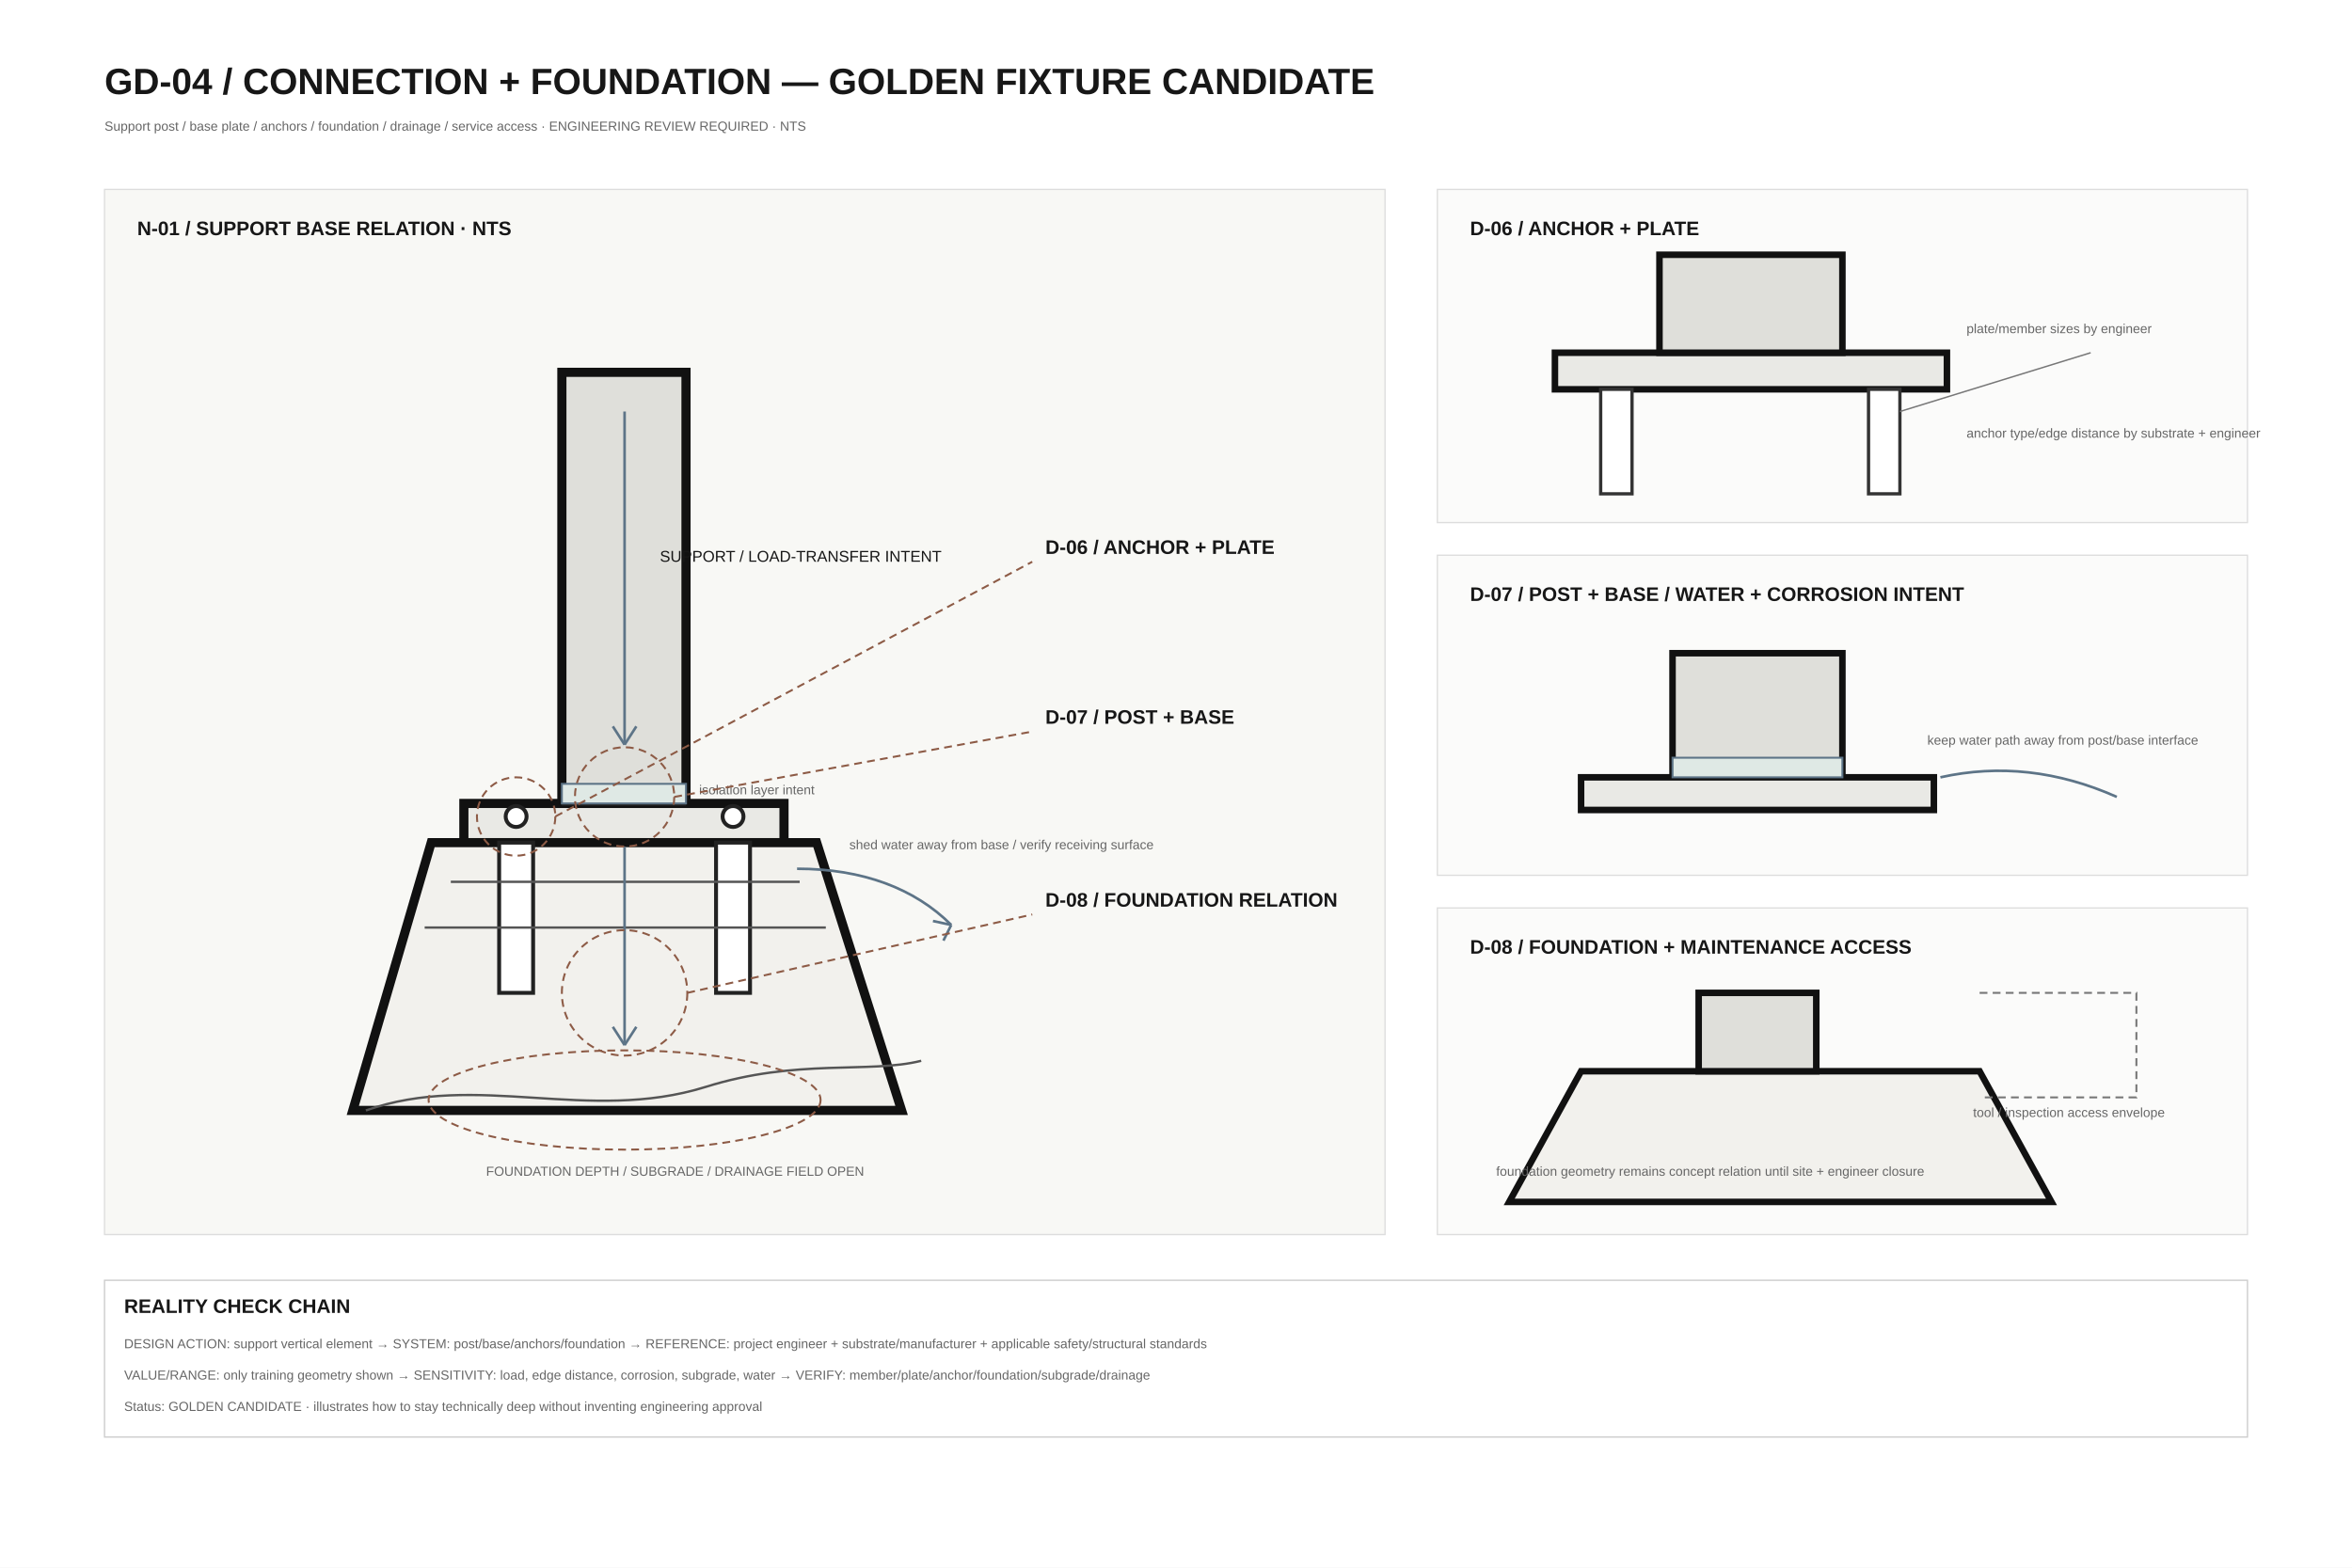
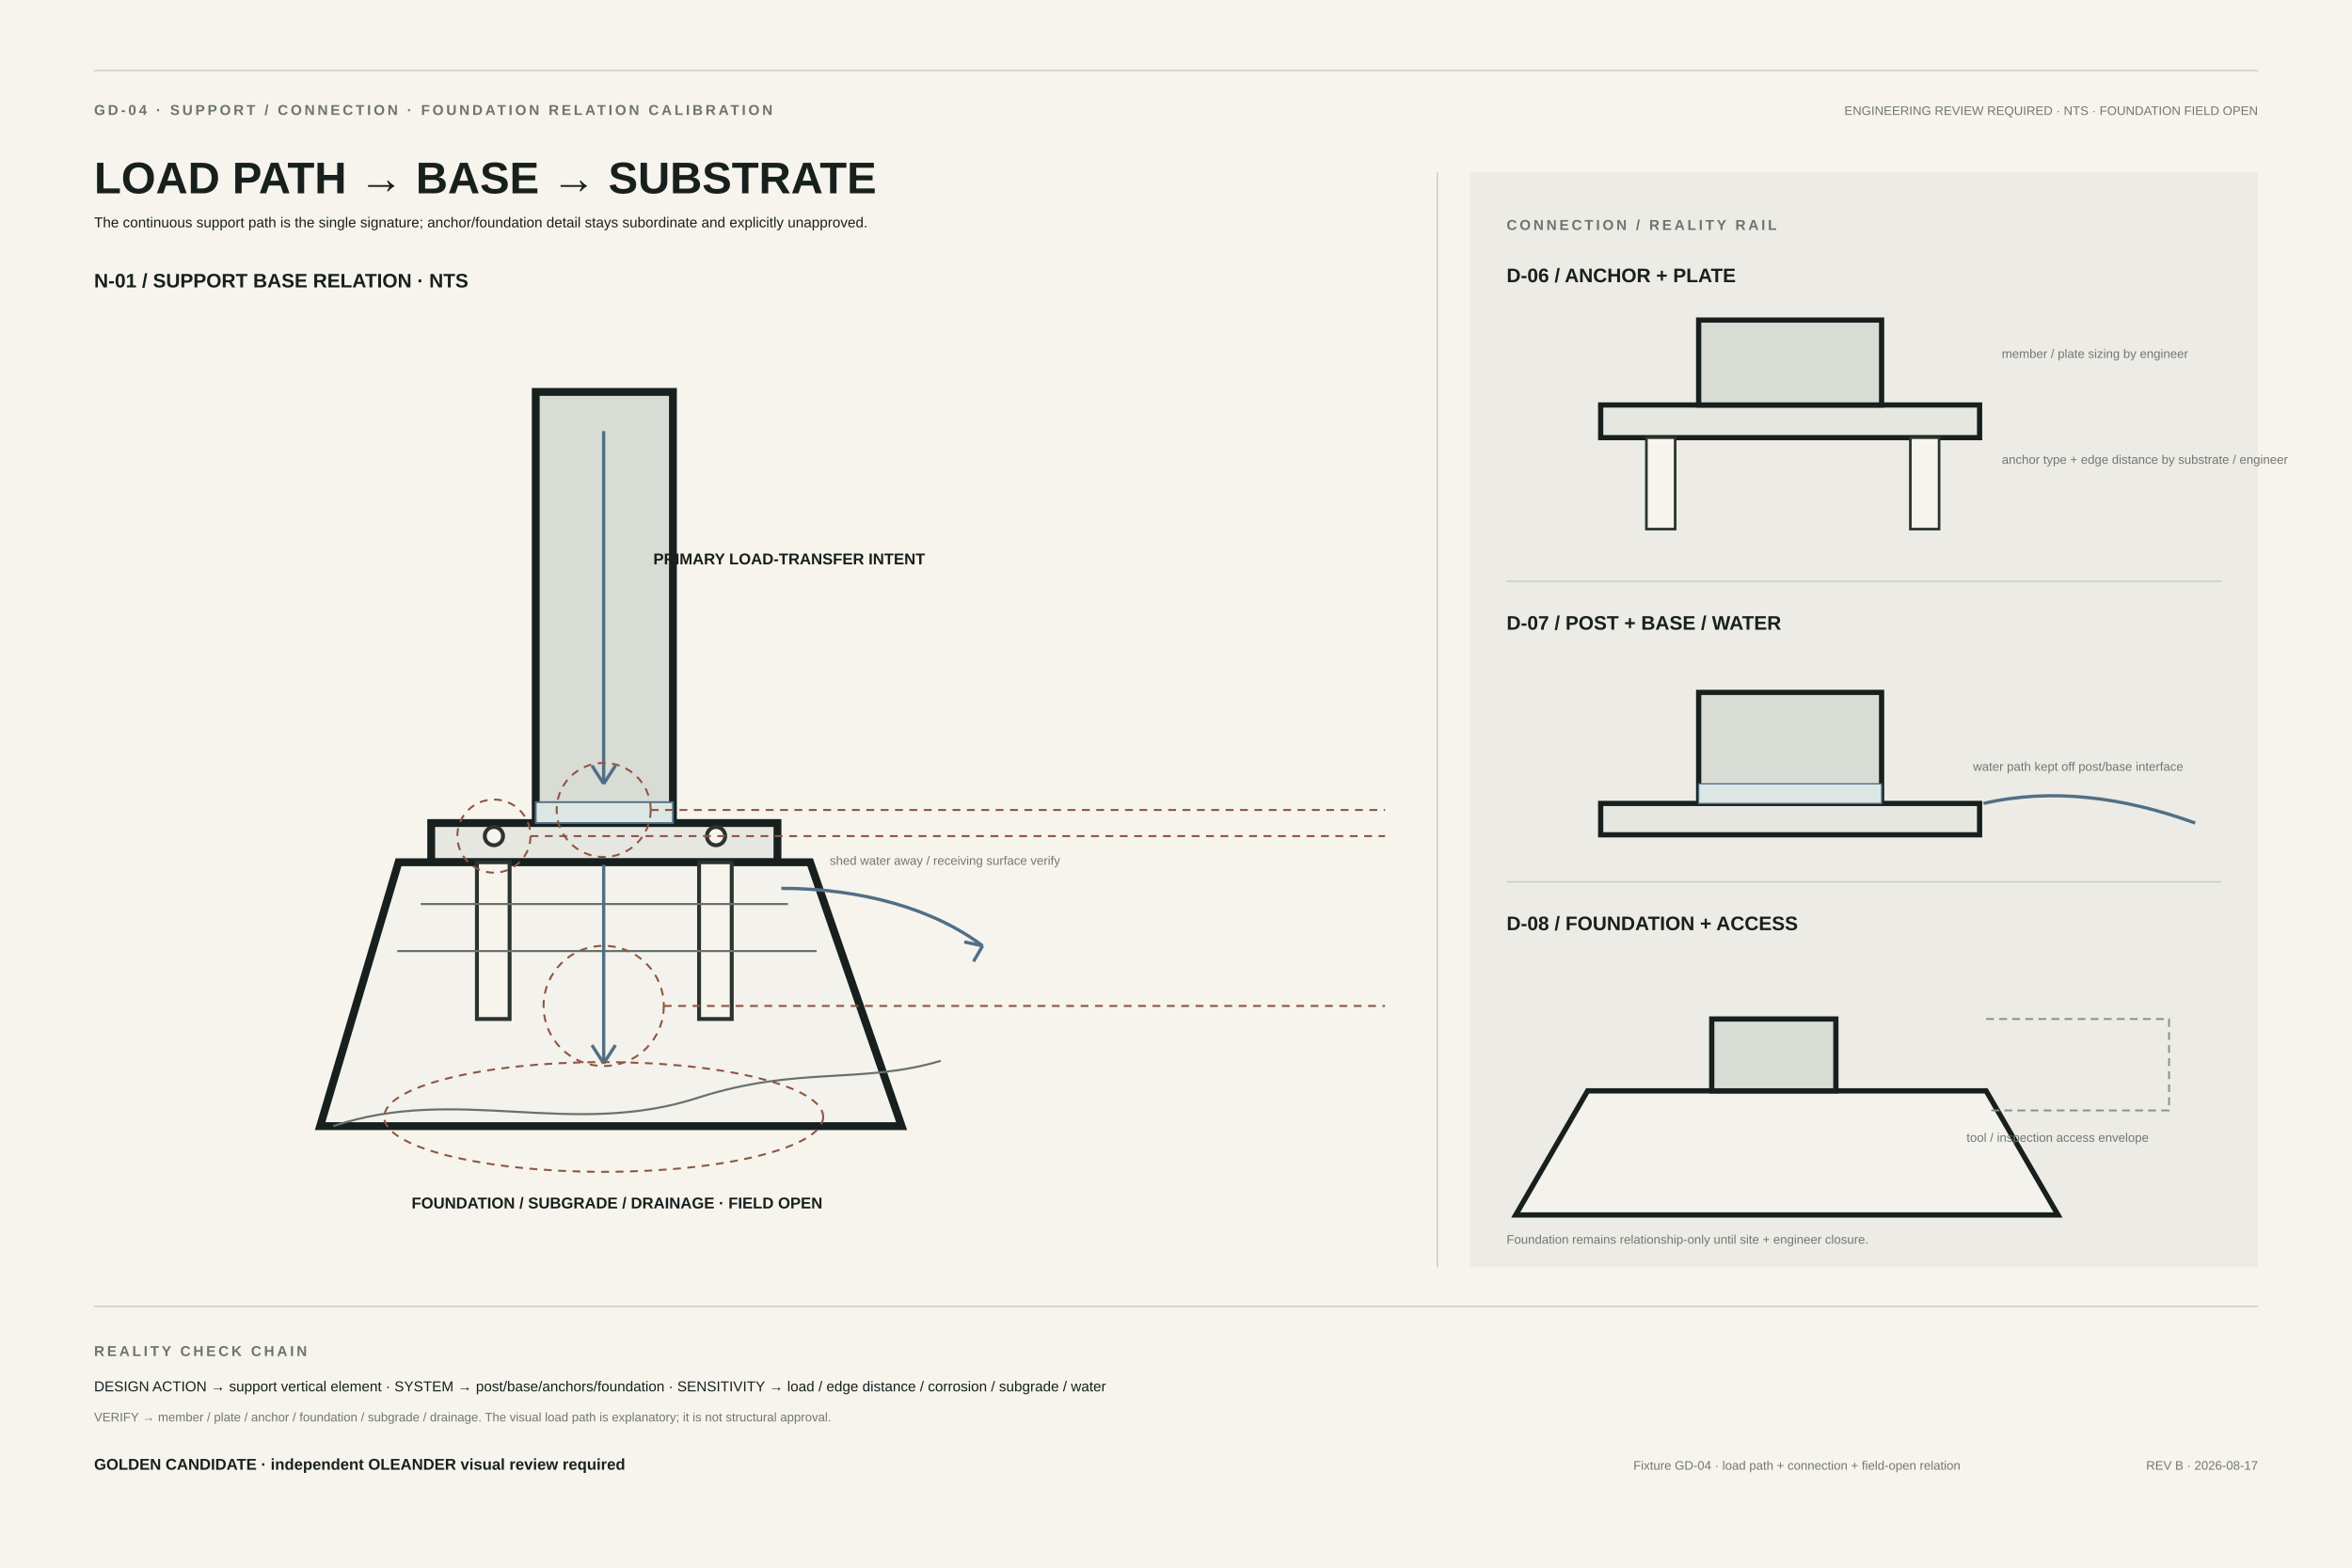
<svg xmlns="http://www.w3.org/2000/svg" width="1800" height="1200" viewBox="0 0 1800 1200">
-   <style>text{font-family:Arial,Helvetica,sans-serif;fill:#171717}.t1{font-size:28px;font-weight:700}.t2{font-size:15px;font-weight:700}.tx{font-size:12px}.sm{font-size:10px;fill:#666}.l1{stroke:#111;stroke-width:7;fill:none}.l2{stroke:#222;stroke-width:3.5;fill:none}.l3{stroke:#555;stroke-width:1.8;fill:none}.l4{stroke:#777;stroke-width:1.1;fill:none}.field{stroke:#8d5b46;stroke-width:1.5;fill:none;stroke-dasharray:6 4}.cut{fill:#dfdfda}.plate{fill:#e9e9e5}.concrete{fill:#f2f1ed}.accent{stroke:#5d7487;stroke-width:2;fill:none}</style>
-   <rect width="1800" height="1200" fill="#fff" />
-   <text x="80" y="72" class="t1">GD-04 / CONNECTION + FOUNDATION — GOLDEN FIXTURE CANDIDATE</text>
-   <text x="80" y="100" class="sm">Support post / base plate / anchors / foundation / drainage / service access · ENGINEERING REVIEW REQUIRED · NTS</text>
+   <style>
+ text{font-family:Arial,Helvetica,sans-serif;fill:#18201e}.cap{font-size:11px;font-weight:700;letter-spacing:2px;fill:#6d746f}.claim{font-size:34px;font-weight:700}.viewtitle{font-size:15px;font-weight:700}.label{font-size:12px;font-weight:700}.tx{font-size:11px}.sm{font-size:9.5px;fill:#707773}.paper{fill:#f6f4ed}.rail{fill:#ecebe5}.l1{stroke:#17201e;stroke-width:6;fill:none}.l2{stroke:#2a332f;stroke-width:3;fill:none}.l3{stroke:#68716d;stroke-width:1.6;fill:none}.l4{stroke:#89908c;stroke-width:1.1;fill:none}.field{stroke:#8d5542;stroke-width:1.5;fill:none;stroke-dasharray:6 5}.cut{fill:#d9dbd5}.plate{fill:#e6e7e1}.concrete{fill:#f4f2ec}.accent{stroke:#506f86;stroke-width:2.5;fill:none}.hair{stroke:#c8cac4;stroke-width:1}
+ </style>
+   <rect class="paper" width="1800" height="1200" />
+   <g id="HIERARCHY_FRAME">
+     <line x1="72" y1="54" x2="1728" y2="54" class="hair" />
+     <line x1="1100" y1="132" x2="1100" y2="970" class="hair" />
+     <line x1="72" y1="1000" x2="1728" y2="1000" class="hair" />
+   </g>
+   <text x="72" y="88" class="cap">GD-04 · SUPPORT / CONNECTION · FOUNDATION RELATION CALIBRATION</text>
+   <text x="1728" y="88" class="sm" text-anchor="end">ENGINEERING REVIEW REQUIRED · NTS · FOUNDATION FIELD OPEN</text>
+   <g id="PRIMARY_CLAIM">
+     <text x="72" y="148" class="claim">LOAD PATH → BASE → SUBSTRATE</text>
+     <text x="72" y="174" class="tx">The continuous support path is the single signature; anchor/foundation detail stays subordinate and explicitly unapproved.</text>
+   </g>
  <g id="GENERAL_NODE">
-     <rect x="80" y="145" width="980" height="800" fill="#f8f8f5" stroke="#ddd" />
-     <text x="105" y="180" class="t2">N-01 / SUPPORT BASE RELATION · NTS</text>
+     <text x="72" y="220" class="viewtitle">N-01 / SUPPORT BASE RELATION · NTS</text>
    <g id="L1_PRIMARY">
-       <rect x="430" y="285" width="95" height="330" class="cut" stroke="#111" stroke-width="7" />
-       <rect x="355" y="615" width="245" height="30" class="plate" stroke="#111" stroke-width="7" />
-       <path d="M330 645 L625 645 L690 850 L270 850 Z" class="concrete" stroke="#111" stroke-width="7" />
+       <rect x="410" y="300" width="105" height="330" class="cut" stroke="#17201e" stroke-width="6" />
+       <rect x="330" y="630" width="265" height="30" class="plate" stroke="#17201e" stroke-width="6" />
+       <path d="M305 660 H620 L690 862 H245 Z" class="concrete" stroke="#17201e" stroke-width="6" />
    </g>
    <g id="L2_CONNECTION">
-       <rect x="382" y="645" width="26" height="115" fill="#fff" stroke="#222" stroke-width="3" />
-       <rect x="548" y="645" width="26" height="115" fill="#fff" stroke="#222" stroke-width="3" />
-       <circle cx="395" cy="625" r="8" fill="#fff" stroke="#222" stroke-width="3" />
-       <circle cx="561" cy="625" r="8" fill="#fff" stroke="#222" stroke-width="3" />
-       <line x1="430" y1="615" x2="525" y2="615" class="l2" />
+       <rect x="365" y="660" width="25" height="120" fill="#f6f4ed" stroke="#2a332f" stroke-width="3" />
+       <rect x="535" y="660" width="25" height="120" fill="#f6f4ed" stroke="#2a332f" stroke-width="3" />
+       <circle cx="378" cy="640" r="7" fill="#f6f4ed" stroke="#2a332f" stroke-width="3" />
+       <circle cx="548" cy="640" r="7" fill="#f6f4ed" stroke="#2a332f" stroke-width="3" />
    </g>
    <g id="L3_SECONDARY">
-       <line x1="345" y1="675" x2="612" y2="675" class="l3" />
-       <line x1="325" y1="710" x2="632" y2="710" class="l3" />
-       <path d="M280 850 C365 820 450 860 540 832 C610 810 665 822 705 812" class="l3" />
+       <line x1="322" y1="692" x2="603" y2="692" class="l3" />
+       <line x1="304" y1="728" x2="625" y2="728" class="l3" />
+       <path d="M255 862 C350 830 438 872 535 840 C610 816 660 830 720 812" class="l3" />
    </g>
    <g id="LOAD_PATH">
-       <path d="M478 315 L478 570" class="accent" />
-       <path d="M478 570 l-9 -14 m9 14 l9 -14" class="accent" />
-       <path d="M478 648 L478 800" class="accent" />
-       <path d="M478 800 l-9 -14 m9 14 l9 -14" class="accent" />
-       <text x="505" y="430" class="tx">SUPPORT / LOAD-TRANSFER INTENT</text>
+       <path d="M462 330 V600" class="accent" />
+       <path d="M462 600 l-9 -14 m9 14 l9 -14" class="accent" />
+       <path d="M462 662 V814" class="accent" />
+       <path d="M462 814 l-9 -14 m9 14 l9 -14" class="accent" />
+       <text x="500" y="432" class="label">PRIMARY LOAD-TRANSFER INTENT</text>
    </g>
    <g id="DRAINAGE_ISOLATION">
-       <path d="M610 665 C660 665 700 680 728 708" class="accent" />
-       <path d="M728 708 l-14 -3 m14 3 l-6 12" class="accent" />
-       <text x="650" y="650" class="sm">shed water away from base / verify receiving surface</text>
-       <rect x="430" y="600" width="95" height="15" fill="#dfe9e5" stroke="#5d7487" stroke-width="1.5" />
-       <text x="535" y="608" class="sm">isolation layer intent</text>
+       <rect x="410" y="614" width="105" height="16" fill="#dce7e3" stroke="#506f86" stroke-width="1.4" />
+       <path d="M598 680 C660 680 715 696 752 724" class="accent" />
+       <path d="M752 724 l-14 -3 m14 3 l-7 12" class="accent" />
+       <text x="635" y="662" class="sm">shed water away / receiving surface verify</text>
    </g>
    <g id="FIELD_OPEN">
-       <ellipse cx="478" cy="842" rx="150" ry="38" class="field" />
-       <text x="372" y="900" class="sm">FOUNDATION DEPTH / SUBGRADE / DRAINAGE FIELD OPEN</text>
+       <ellipse cx="462" cy="855" rx="168" ry="42" class="field" />
+       <text x="315" y="925" class="label">FOUNDATION / SUBGRADE / DRAINAGE · FIELD OPEN</text>
    </g>
    <g id="CALLOUTS">
-       <circle cx="395" cy="625" r="30" class="field" />
-       <line x1="425" y1="625" x2="790" y2="430" class="field" />
-       <text x="800" y="424" class="t2">D-06 / ANCHOR + PLATE</text>
-       <circle cx="478" cy="610" r="38" class="field" />
-       <line x1="516" y1="610" x2="790" y2="560" class="field" />
-       <text x="800" y="554" class="t2">D-07 / POST + BASE</text>
-       <circle cx="478" cy="760" r="48" class="field" />
-       <line x1="526" y1="760" x2="790" y2="700" class="field" />
-       <text x="800" y="694" class="t2">D-08 / FOUNDATION RELATION</text>
+       <circle cx="378" cy="640" r="28" class="field" />
+       <path d="M406 640 H1060" class="field" />
+       <circle cx="462" cy="620" r="36" class="field" />
+       <path d="M498 620 H1060" class="field" />
+       <circle cx="462" cy="770" r="46" class="field" />
+       <path d="M508 770 H1060" class="field" />
    </g>
  </g>
-   <g id="DETAIL_D06">
-     <rect x="1100" y="145" width="620" height="255" fill="#fbfbfa" stroke="#ddd" />
-     <text x="1125" y="180" class="t2">D-06 / ANCHOR + PLATE</text>
-     <rect x="1190" y="270" width="300" height="28" class="plate" stroke="#111" stroke-width="5" />
-     <rect x="1270" y="195" width="140" height="75" class="cut" stroke="#111" stroke-width="5" />
-     <rect x="1225" y="298" width="24" height="80" fill="#fff" stroke="#333" stroke-width="2.5" />
-     <rect x="1430" y="298" width="24" height="80" fill="#fff" stroke="#333" stroke-width="2.5" />
-     <text x="1505" y="255" class="sm">plate/member sizes by engineer</text>
-     <line x1="1454" y1="315" x2="1600" y2="270" class="l4" />
-     <text x="1505" y="335" class="sm">anchor type/edge distance by substrate + engineer</text>
-   </g>
-   <g id="DETAIL_D07">
-     <rect x="1100" y="425" width="620" height="245" fill="#fbfbfa" stroke="#ddd" />
-     <text x="1125" y="460" class="t2">D-07 / POST + BASE / WATER + CORROSION INTENT</text>
-     <rect x="1280" y="500" width="130" height="95" class="cut" stroke="#111" stroke-width="5" />
-     <rect x="1210" y="595" width="270" height="25" class="plate" stroke="#111" stroke-width="5" />
-     <rect x="1280" y="580" width="130" height="15" fill="#dfe9e5" stroke="#5d7487" stroke-width="1.5" />
-     <path d="M1485 595 C1530 585 1575 590 1620 610" class="accent" />
-     <text x="1475" y="570" class="sm">keep water path away from post/base interface</text>
-   </g>
-   <g id="DETAIL_D08">
-     <rect x="1100" y="695" width="620" height="250" fill="#fbfbfa" stroke="#ddd" />
-     <text x="1125" y="730" class="t2">D-08 / FOUNDATION + MAINTENANCE ACCESS</text>
-     <path d="M1210 820 L1515 820 L1570 920 L1155 920 Z" class="concrete" stroke="#111" stroke-width="5" />
-     <rect x="1300" y="760" width="90" height="60" class="cut" stroke="#111" stroke-width="5" />
-     <path d="M1515 760 h120 v80 h-120" fill="none" stroke="#777" stroke-width="1.5" stroke-dasharray="6 4" />
-     <text x="1510" y="855" class="sm">tool / inspection access envelope</text>
-     <text x="1145" y="900" class="sm">foundation geometry remains concept relation until site + engineer closure</text>
+   <g id="ANNOTATION_RAIL">
+     <rect x="1125" y="132" width="603" height="838" class="rail" />
+     <text x="1153" y="176" class="cap">CONNECTION / REALITY RAIL</text>
+     <g id="DETAIL_D06">
+       <text x="1153" y="216" class="viewtitle">D-06 / ANCHOR + PLATE</text>
+       <rect x="1225" y="310" width="290" height="25" class="plate" stroke="#17201e" stroke-width="4" />
+       <rect x="1300" y="245" width="140" height="65" class="cut" stroke="#17201e" stroke-width="4" />
+       <rect x="1260" y="335" width="22" height="70" fill="#f6f4ed" stroke="#2a332f" stroke-width="2" />
+       <rect x="1462" y="335" width="22" height="70" fill="#f6f4ed" stroke="#2a332f" stroke-width="2" />
+       <text x="1532" y="274" class="sm">member / plate sizing by engineer</text>
+       <text x="1532" y="355" class="sm">anchor type + edge distance by substrate / engineer</text>
+     </g>
+     <line x1="1153" y1="445" x2="1700" y2="445" class="hair" />
+     <g id="DETAIL_D07">
+       <text x="1153" y="482" class="viewtitle">D-07 / POST + BASE / WATER</text>
+       <rect x="1300" y="530" width="140" height="85" class="cut" stroke="#17201e" stroke-width="4" />
+       <rect x="1225" y="615" width="290" height="24" class="plate" stroke="#17201e" stroke-width="4" />
+       <rect x="1300" y="600" width="140" height="15" fill="#dce7e3" stroke="#506f86" />
+       <path d="M1518 615 C1570 603 1625 610 1680 630" class="accent" />
+       <text x="1510" y="590" class="sm">water path kept off post/base interface</text>
+     </g>
+     <line x1="1153" y1="675" x2="1700" y2="675" class="hair" />
+     <g id="DETAIL_D08">
+       <text x="1153" y="712" class="viewtitle">D-08 / FOUNDATION + ACCESS</text>
+       <path d="M1215 835 H1520 L1575 930 H1160 Z" class="concrete" stroke="#17201e" stroke-width="4" />
+       <rect x="1310" y="780" width="95" height="55" class="cut" stroke="#17201e" stroke-width="4" />
+       <path d="M1520 780 H1660 V850 H1520" fill="none" stroke="#89908c" stroke-width="1.4" stroke-dasharray="6 4" />
+       <text x="1505" y="874" class="sm">tool / inspection access envelope</text>
+       <text x="1153" y="952" class="sm">Foundation remains relationship-only until site + engineer closure.</text>
+     </g>
  </g>
  <g id="REALITY_CHAIN">
-     <rect x="80" y="980" width="1640" height="120" fill="#fff" stroke="#ccc" />
-     <text x="95" y="1005" class="t2">REALITY CHECK CHAIN</text>
-     <text x="95" y="1032" class="sm">DESIGN ACTION: support vertical element → SYSTEM: post/base/anchors/foundation → REFERENCE: project engineer + substrate/manufacturer + applicable safety/structural standards</text>
-     <text x="95" y="1056" class="sm">VALUE/RANGE: only training geometry shown → SENSITIVITY: load, edge distance, corrosion, subgrade, water → VERIFY: member/plate/anchor/foundation/subgrade/drainage</text>
-     <text x="95" y="1080" class="sm">Status: GOLDEN CANDIDATE · illustrates how to stay technically deep without inventing engineering approval</text>
+     <text x="72" y="1038" class="cap">REALITY CHECK CHAIN</text>
+     <text x="72" y="1065" class="tx">DESIGN ACTION → support vertical element · SYSTEM → post/base/anchors/foundation · SENSITIVITY → load / edge distance / corrosion / subgrade / water</text>
+     <text x="72" y="1088" class="sm">VERIFY → member / plate / anchor / foundation / subgrade / drainage. The visual load path is explanatory; it is not structural approval.</text>
+   </g>
+   <g id="METADATA_RAIL">
+     <text x="72" y="1125" class="label">GOLDEN CANDIDATE · independent OLEANDER visual review required</text>
+     <text x="1250" y="1125" class="sm">Fixture GD-04 · load path + connection + field-open relation</text>
+     <text x="1728" y="1125" class="sm" text-anchor="end">REV B · 2026-08-17</text>
  </g>
</svg>
